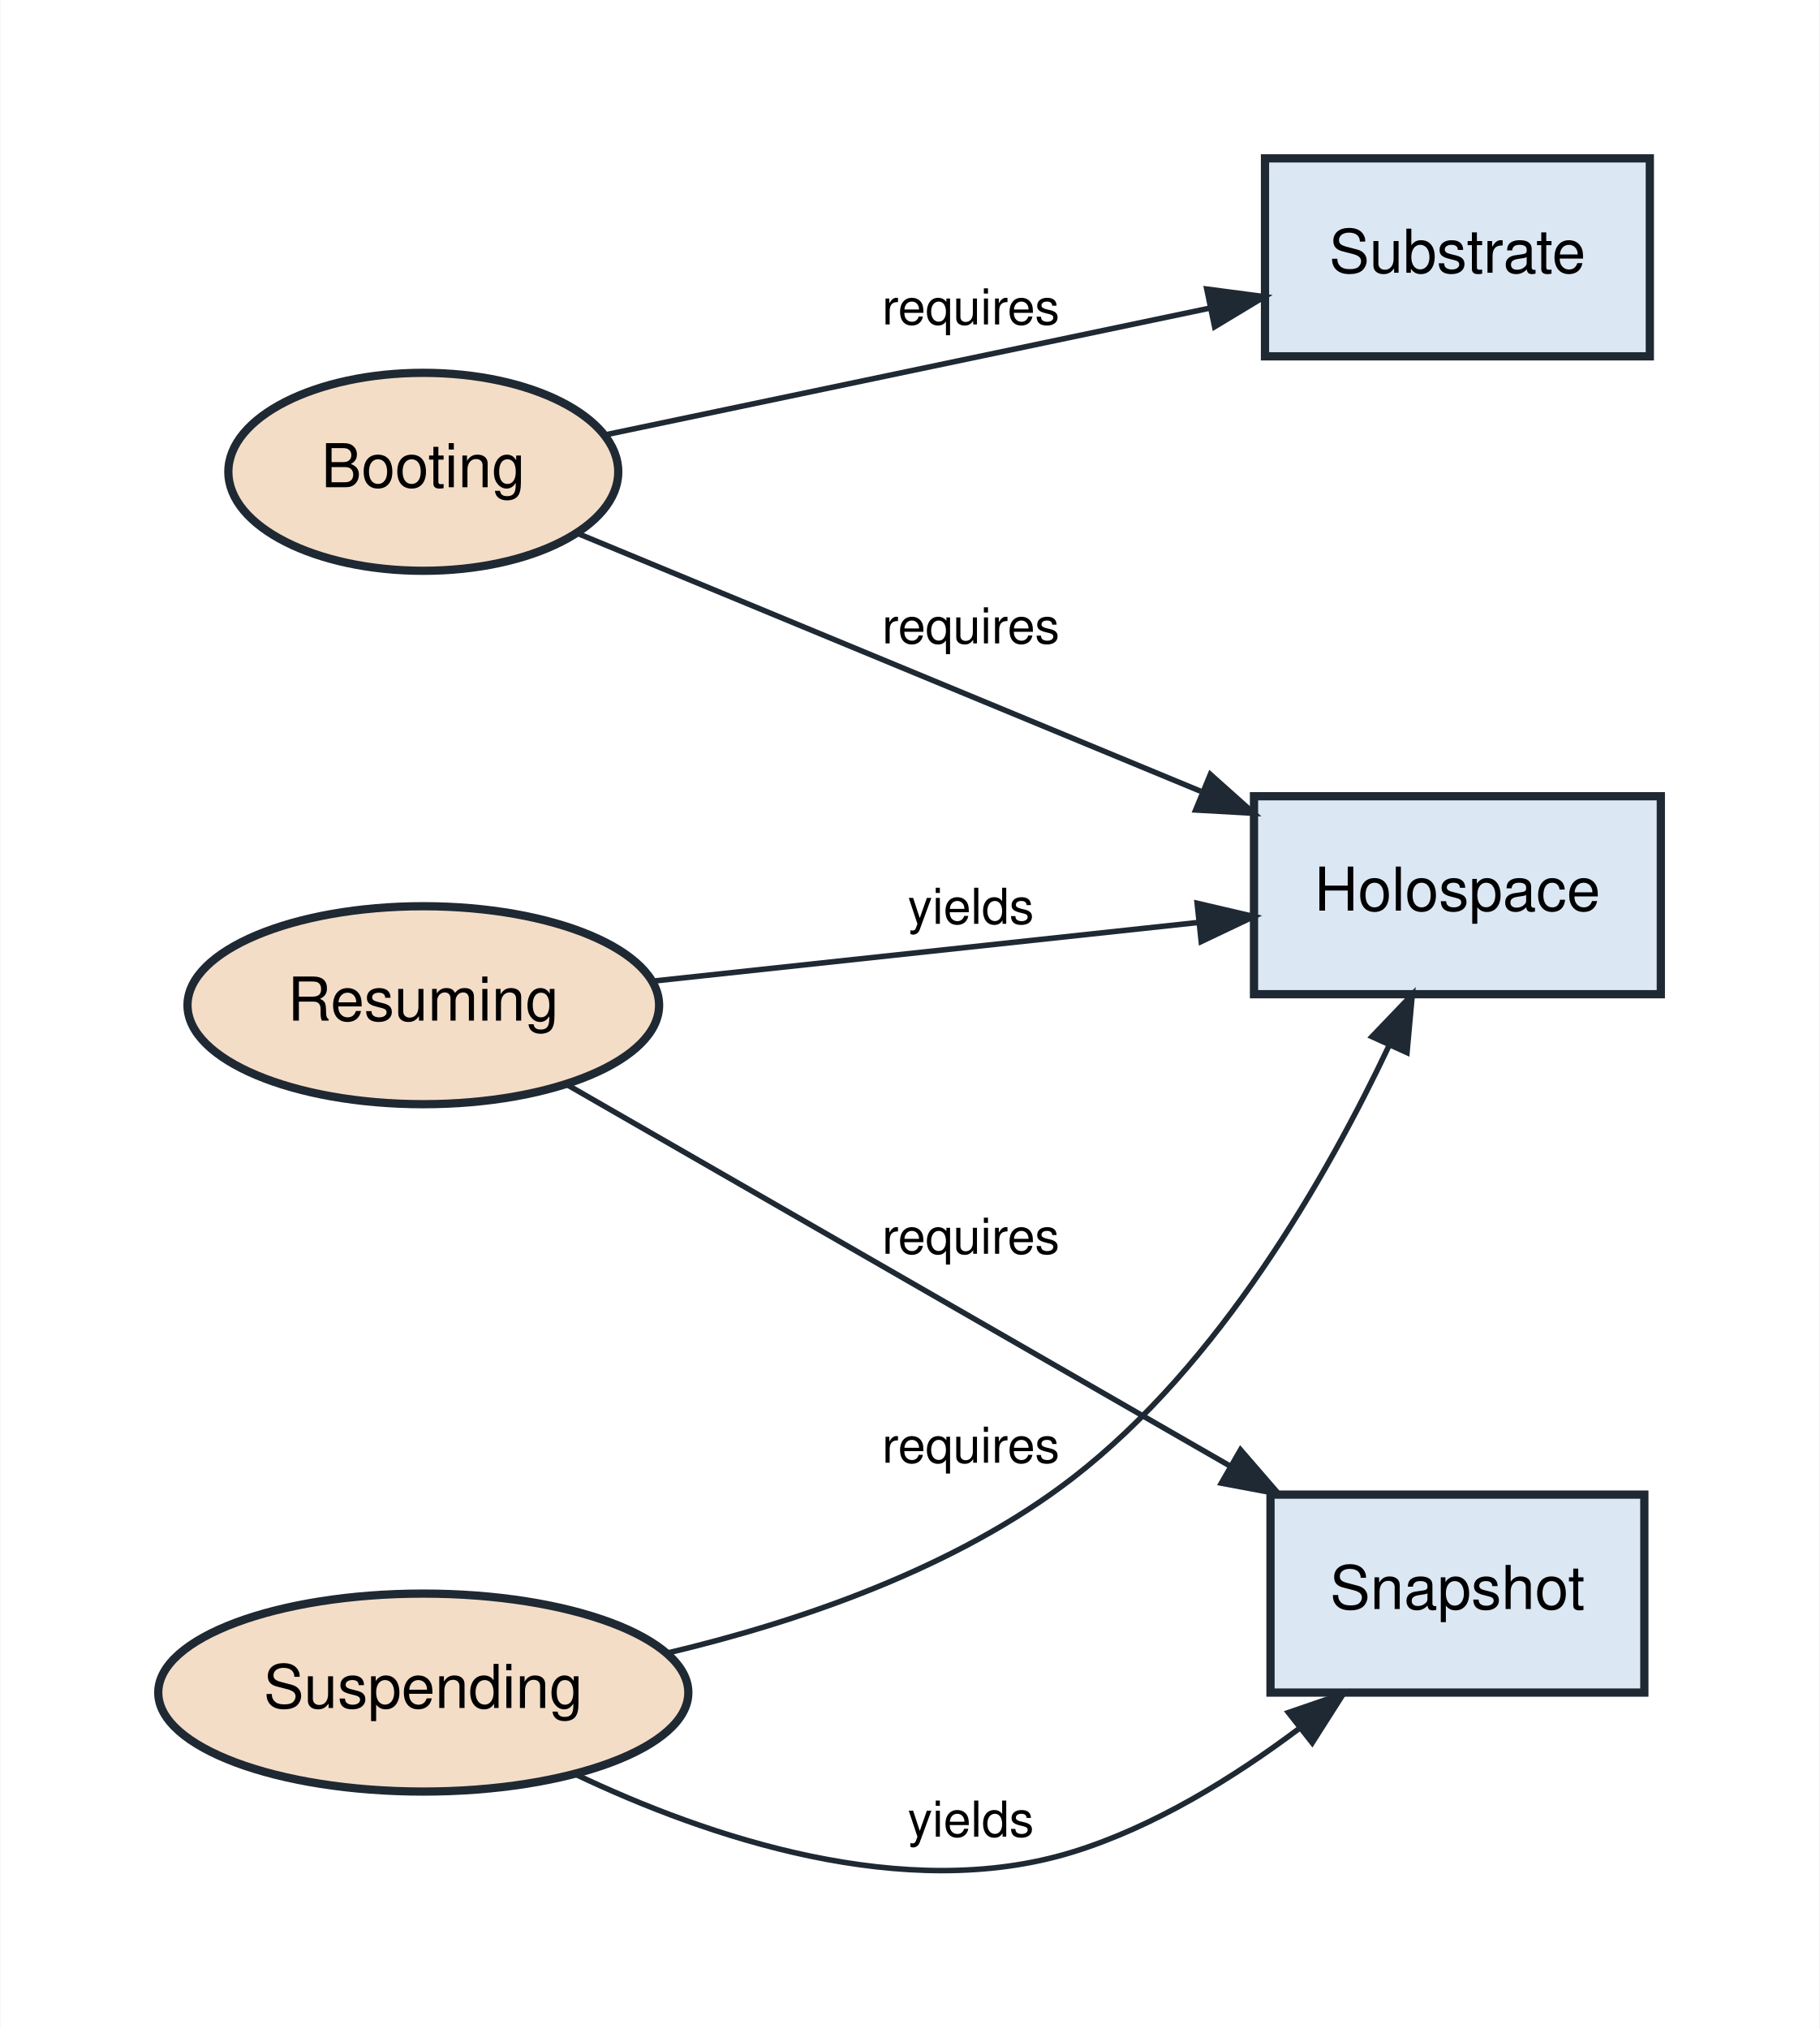
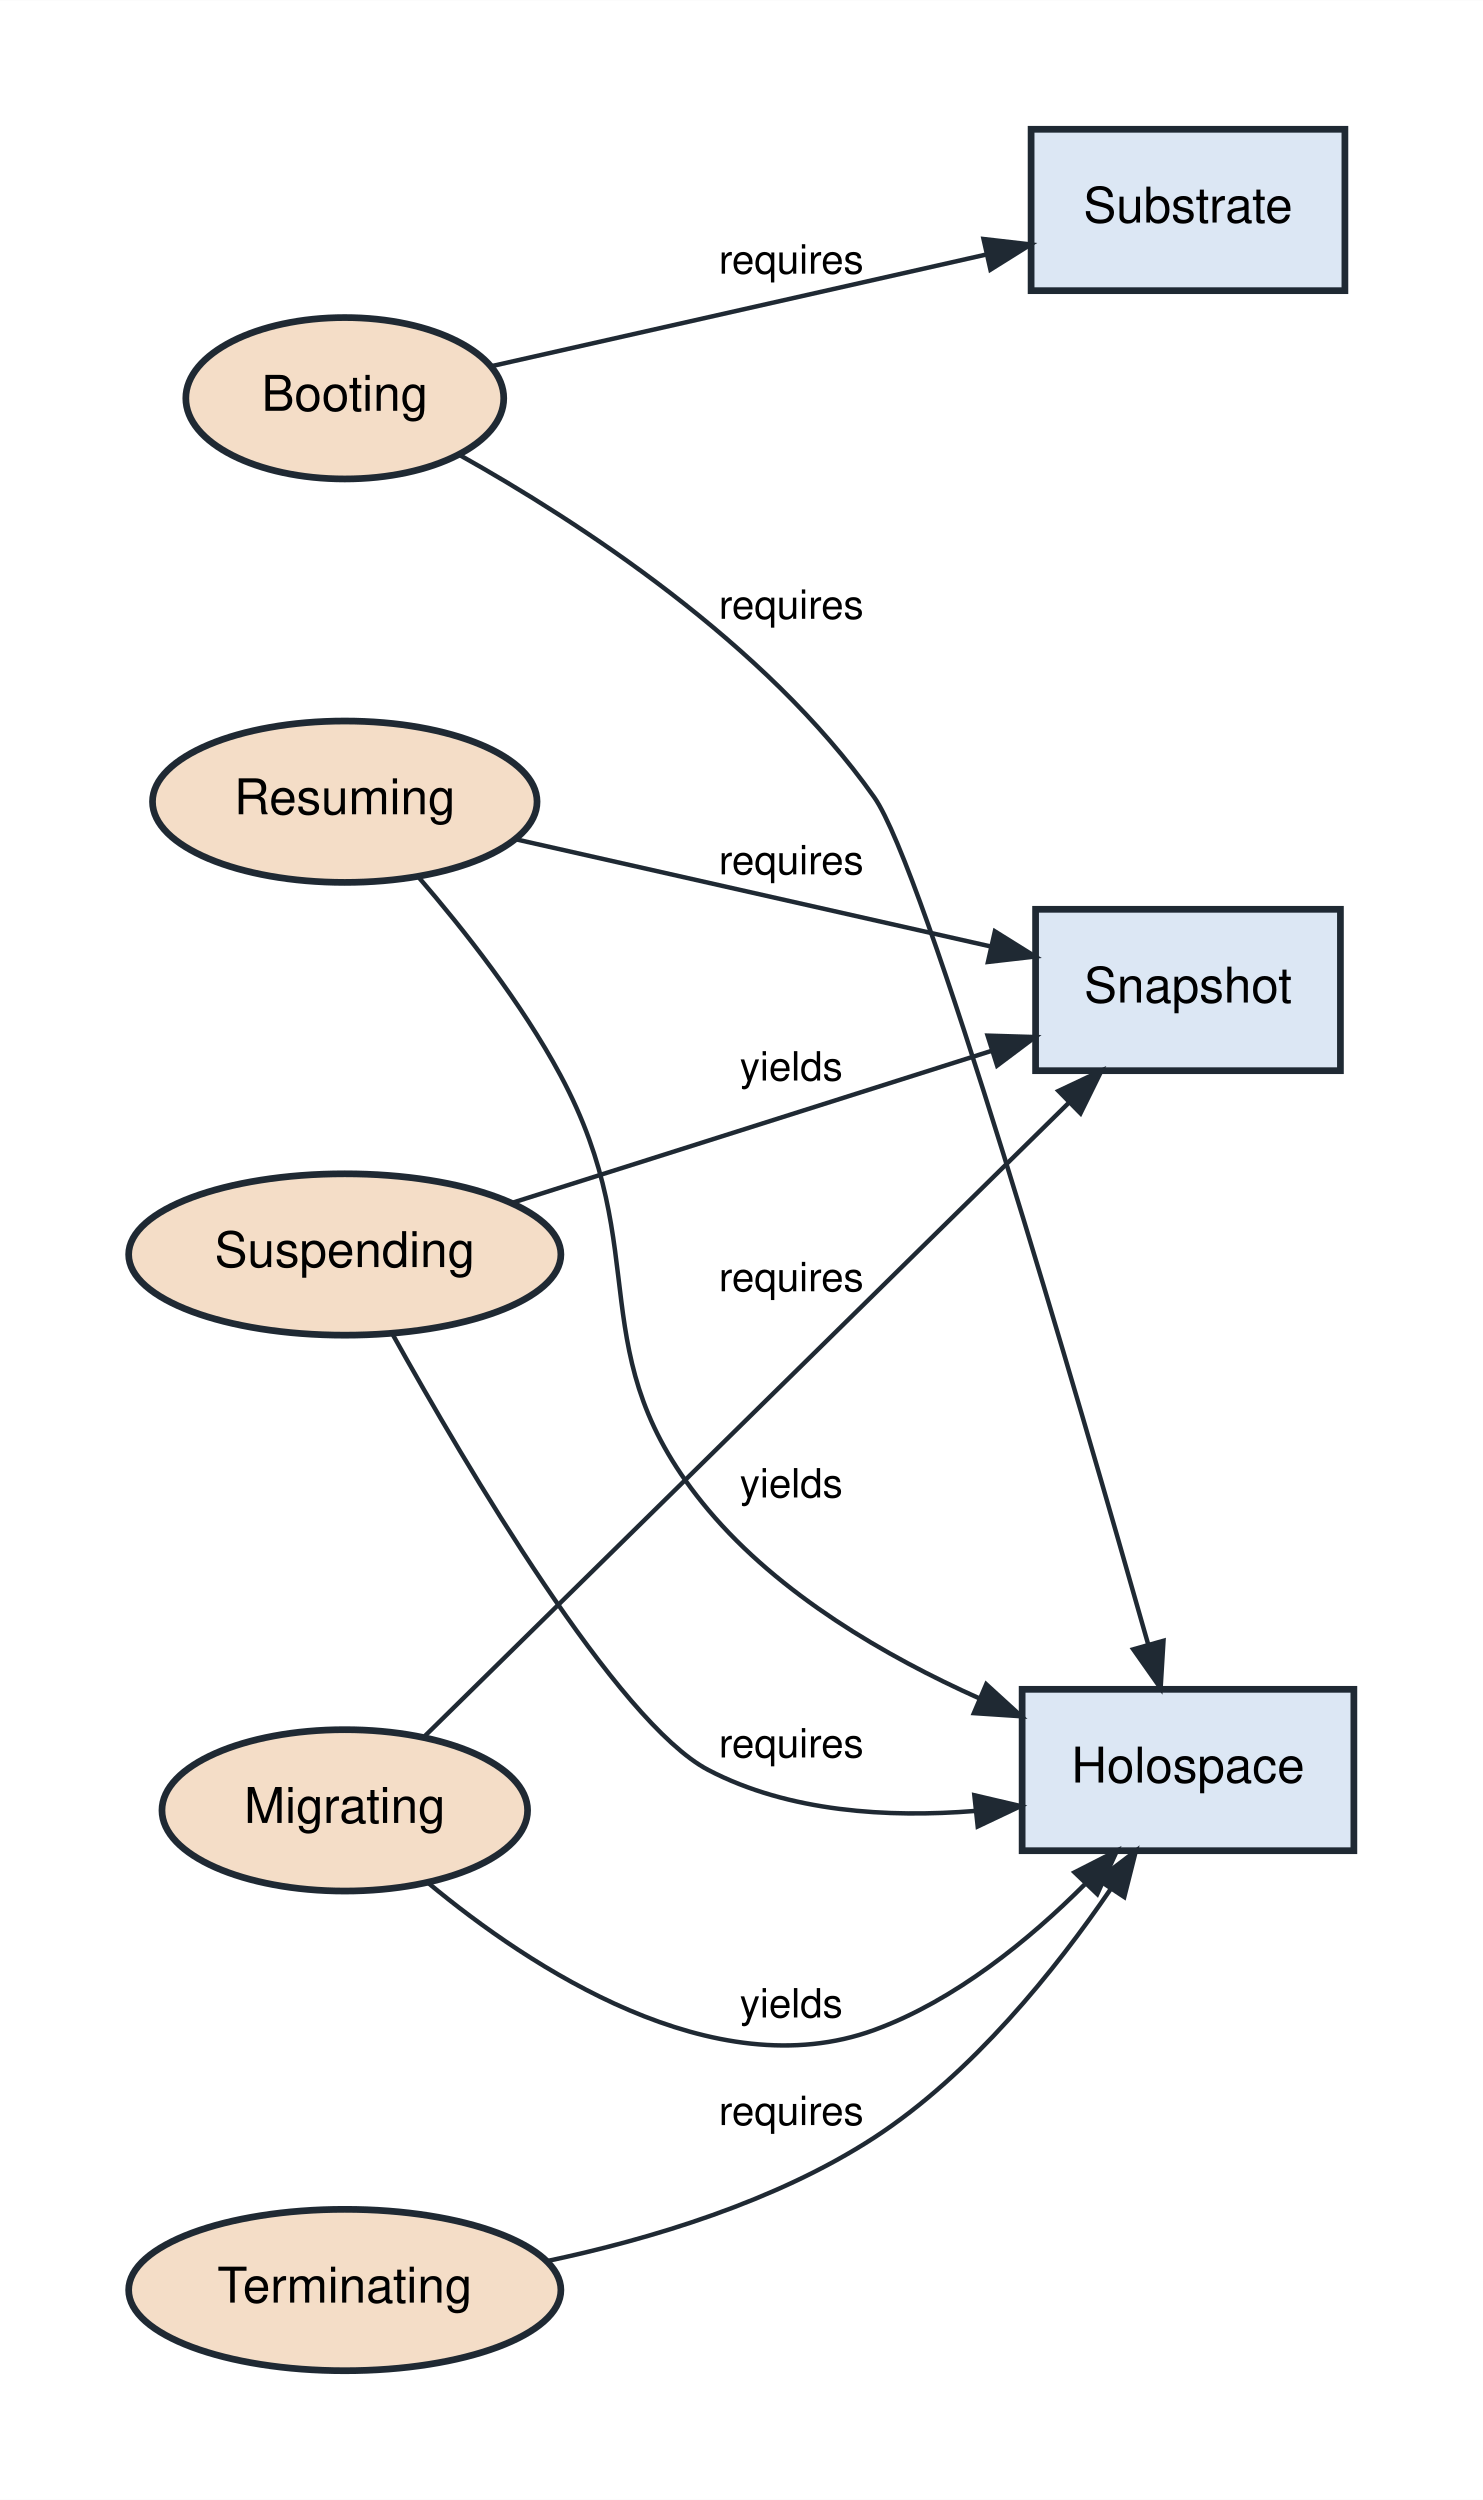
- <svg xmlns="http://www.w3.org/2000/svg" height="369pt" viewBox="0.00 0.00 330.81 368.98" width="331pt">
-   <g class="graph" id="graph0" transform="scale(1 1) rotate(0) translate(28.8 340.18)">
-     <polygon fill="white" points="-28.8,28.8 -28.8,-340.18 302.01,-340.18 302.01,28.8 -28.8,28.8" stroke="transparent" />
+ <svg xmlns="http://www.w3.org/2000/svg" height="558pt" viewBox="0.00 0.00 330.81 557.60" width="331pt">
+   <g class="graph" id="graph0" transform="scale(1 1) rotate(0) translate(28.8 528.8)">
+     <polygon fill="white" points="-28.8,28.8 -28.8,-528.8 302.01,-528.8 302.01,28.8 -28.8,28.8" stroke="transparent" />
    <g class="node" id="node1">
-       <polygon fill="#dce7f4" points="273.21,-195.38 199.21,-195.38 199.21,-159.38 273.21,-159.38 273.21,-195.38" stroke="#1f2933" stroke-width="1.5" />
-       <text class="opm-entity" font-family="Helvetica,sans-Serif" font-size="11.00" text-anchor="middle" x="236.21" y="-174.58">Holospace</text>
+       <polygon fill="#dce7f4" points="273.21,-152 199.21,-152 199.21,-116 273.21,-116 273.21,-152" stroke="#1f2933" stroke-width="1.5" />
+       <text class="opm-entity" font-family="Helvetica,sans-Serif" font-size="11.00" text-anchor="middle" x="236.21" y="-131.2">Holospace</text>
    </g>
    <g class="node" id="node2">
-       <ellipse cx="48.11" cy="-254.38" fill="#f4ddc7" rx="35.46" ry="18" stroke="#1f2933" stroke-width="1.5" />
-       <text class="opm-entity" font-family="Helvetica,sans-Serif" font-size="11.00" text-anchor="middle" x="48.11" y="-251.58">Booting</text>
+       <ellipse cx="48.11" cy="-440" fill="#f4ddc7" rx="35.46" ry="18" stroke="#1f2933" stroke-width="1.5" />
+       <text class="opm-entity" font-family="Helvetica,sans-Serif" font-size="11.00" text-anchor="middle" x="48.11" y="-437.2">Booting</text>
    </g>
    <g class="edge" id="edge1">
-       <path d="M76.17,-243.18C105.84,-230.91 153.96,-211 189.51,-196.29" fill="none" stroke="#1f2933" />
-       <polygon fill="#1f2933" points="191.27,-199.35 199.17,-192.29 188.6,-192.88 191.27,-199.35" stroke="#1f2933" />
-       <text font-family="Helvetica,sans-Serif" font-size="9.00" text-anchor="middle" x="147.71" y="-223.18">requires</text>
+       <path d="M73.77,-427.31C100.3,-412.45 141.92,-385.43 166.21,-351 177.35,-335.22 211.69,-217.1 227.32,-162.06" fill="none" stroke="#1f2933" />
+       <polygon fill="#1f2933" points="230.74,-162.83 230.1,-152.25 224,-160.92 230.74,-162.83" stroke="#1f2933" />
+       <text font-family="Helvetica,sans-Serif" font-size="9.00" text-anchor="middle" x="147.71" y="-390.8">requires</text>
+     </g>
+     <g class="node" id="node8">
+       <polygon fill="#dce7f4" points="271.21,-500 201.21,-500 201.21,-464 271.21,-464 271.21,-500" stroke="#1f2933" stroke-width="1.5" />
+       <text class="opm-entity" font-family="Helvetica,sans-Serif" font-size="11.00" text-anchor="middle" x="236.21" y="-479.2">Substrate</text>
+     </g>
+     <g class="edge" id="edge2">
+       <path d="M81.1,-447.22C111.43,-454.06 157.25,-464.4 191.05,-472.03" fill="none" stroke="#1f2933" />
+       <polygon fill="#1f2933" points="190.6,-475.52 201.12,-474.31 192.14,-468.69 190.6,-475.52" stroke="#1f2933" />
+       <text font-family="Helvetica,sans-Serif" font-size="9.00" text-anchor="middle" x="147.71" y="-467.8">requires</text>
+     </g>
+     <g class="node" id="node3">
+       <ellipse cx="48.11" cy="-249" fill="#f4ddc7" rx="48.21" ry="18" stroke="#1f2933" stroke-width="1.5" />
+       <text class="opm-entity" font-family="Helvetica,sans-Serif" font-size="11.00" text-anchor="middle" x="48.11" y="-246.2">Suspending</text>
+     </g>
+     <g class="edge" id="edge3">
+       <path d="M58.77,-231.21C75.24,-201.64 108.94,-144.59 129.21,-134 147.19,-124.61 169.33,-123.31 188.72,-124.87" fill="none" stroke="#1f2933" />
+       <polygon fill="#1f2933" points="188.55,-128.37 198.87,-125.95 189.3,-121.41 188.55,-128.37" stroke="#1f2933" />
+       <text font-family="Helvetica,sans-Serif" font-size="9.00" text-anchor="middle" x="147.71" y="-136.8">requires</text>
+     </g>
+     <g class="node" id="node7">
+       <polygon fill="#dce7f4" points="270.21,-326 202.21,-326 202.21,-290 270.21,-290 270.21,-326" stroke="#1f2933" stroke-width="1.5" />
+       <text class="opm-entity" font-family="Helvetica,sans-Serif" font-size="11.00" text-anchor="middle" x="236.21" y="-305.2">Snapshot</text>
+     </g>
+     <g class="edge" id="edge4">
+       <path d="M85.43,-260.52C116.11,-270.24 160.09,-284.18 192.46,-294.45" fill="none" stroke="#1f2933" />
+       <polygon fill="#1f2933" points="191.51,-297.82 202.1,-297.5 193.63,-291.14 191.51,-297.82" stroke="#1f2933" />
+       <text font-family="Helvetica,sans-Serif" font-size="9.00" text-anchor="middle" x="147.71" y="-287.8">yields</text>
+     </g>
+     <g class="node" id="node4">
+       <ellipse cx="48.11" cy="-350" fill="#f4ddc7" rx="42.89" ry="18" stroke="#1f2933" stroke-width="1.5" />
+       <text class="opm-entity" font-family="Helvetica,sans-Serif" font-size="11.00" text-anchor="middle" x="48.11" y="-347.2">Resuming</text>
+     </g>
+     <g class="edge" id="edge6">
+       <path d="M64.56,-333.18C74.66,-321.48 87.54,-305.15 96.21,-289 117.76,-248.88 99.91,-226.86 129.21,-192 145.08,-173.13 168.71,-159.36 189.64,-149.99" fill="none" stroke="#1f2933" />
+       <polygon fill="#1f2933" points="191.2,-153.13 199.02,-145.99 188.45,-146.69 191.2,-153.13" stroke="#1f2933" />
+       <text font-family="Helvetica,sans-Serif" font-size="9.00" text-anchor="middle" x="147.71" y="-194.8">yields</text>
+     </g>
+     <g class="edge" id="edge5">
+       <path d="M86.32,-341.6C116.85,-334.71 160.12,-324.95 192.15,-317.72" fill="none" stroke="#1f2933" />
+       <polygon fill="#1f2933" points="193.13,-321.08 202.12,-315.47 191.59,-314.26 193.13,-321.08" stroke="#1f2933" />
+       <text font-family="Helvetica,sans-Serif" font-size="9.00" text-anchor="middle" x="147.71" y="-333.8">requires</text>
+     </g>
+     <g class="node" id="node5">
+       <ellipse cx="48.11" cy="-125" fill="#f4ddc7" rx="40.78" ry="18" stroke="#1f2933" stroke-width="1.5" />
+       <text class="opm-entity" font-family="Helvetica,sans-Serif" font-size="11.00" text-anchor="middle" x="48.11" y="-122.2">Migrating</text>
+     </g>
+     <g class="edge" id="edge8">
+       <path d="M66.76,-108.77C89.5,-89.91 130.39,-62.94 166.21,-76 184.23,-82.57 200.82,-96.14 213.2,-108.51" fill="none" stroke="#1f2933" />
+       <polygon fill="#1f2933" points="210.91,-111.17 220.35,-115.98 215.97,-106.33 210.91,-111.17" stroke="#1f2933" />
+       <text font-family="Helvetica,sans-Serif" font-size="9.00" text-anchor="middle" x="147.71" y="-78.8">yields</text>
+     </g>
+     <g class="edge" id="edge7">
+       <path d="M65.95,-141.56C98.67,-173.73 170.97,-244.83 209.64,-282.86" fill="none" stroke="#1f2933" />
+       <polygon fill="#1f2933" points="207.32,-285.48 216.91,-290 212.23,-280.49 207.32,-285.48" stroke="#1f2933" />
+       <text font-family="Helvetica,sans-Serif" font-size="9.00" text-anchor="middle" x="147.71" y="-240.8">requires</text>
    </g>
    <g class="node" id="node6">
-       <polygon fill="#dce7f4" points="271.21,-311.38 201.21,-311.38 201.21,-275.38 271.21,-275.38 271.21,-311.38" stroke="#1f2933" stroke-width="1.5" />
-       <text class="opm-entity" font-family="Helvetica,sans-Serif" font-size="11.00" text-anchor="middle" x="236.21" y="-290.58">Substrate</text>
+       <ellipse cx="48.11" cy="-18" fill="#f4ddc7" rx="48.21" ry="18" stroke="#1f2933" stroke-width="1.5" />
+       <text class="opm-entity" font-family="Helvetica,sans-Serif" font-size="11.00" text-anchor="middle" x="48.11" y="-15.2">Terminating</text>
    </g>
-     <g class="edge" id="edge2">
-       <path d="M81.1,-261.08C111.43,-267.44 157.25,-277.04 191.05,-284.12" fill="none" stroke="#1f2933" />
-       <polygon fill="#1f2933" points="190.62,-287.61 201.12,-286.23 192.05,-280.76 190.62,-287.61" stroke="#1f2933" />
-       <text font-family="Helvetica,sans-Serif" font-size="9.00" text-anchor="middle" x="147.71" y="-281.18">requires</text>
-     </g>
-     <g class="node" id="node3">
-       <ellipse cx="48.11" cy="-32.38" fill="#f4ddc7" rx="48.21" ry="18" stroke="#1f2933" stroke-width="1.5" />
-       <text class="opm-entity" font-family="Helvetica,sans-Serif" font-size="11.00" text-anchor="middle" x="48.11" y="-29.58">Suspending</text>
-     </g>
-     <g class="edge" id="edge3">
-       <path d="M92.5,-39.57C116.14,-45.17 144.84,-54.88 166.21,-71.38 192.94,-92.02 212.46,-126.12 223.79,-150.06" fill="none" stroke="#1f2933" />
-       <polygon fill="#1f2933" points="220.67,-151.66 228,-159.31 227.04,-148.76 220.67,-151.66" stroke="#1f2933" />
-       <text font-family="Helvetica,sans-Serif" font-size="9.00" text-anchor="middle" x="147.71" y="-74.18">requires</text>
-     </g>
-     <g class="node" id="node5">
-       <polygon fill="#dce7f4" points="270.21,-68.38 202.21,-68.38 202.21,-32.38 270.21,-32.38 270.21,-68.38" stroke="#1f2933" stroke-width="1.5" />
-       <text class="opm-entity" font-family="Helvetica,sans-Serif" font-size="11.00" text-anchor="middle" x="236.21" y="-47.58">Snapshot</text>
-     </g>
-     <g class="edge" id="edge4">
-       <path d="M75.85,-17.49C99.74,-6.14 135.59,6.06 166.21,-3.38 181.04,-7.95 195.53,-16.91 207.37,-25.8" fill="none" stroke="#1f2933" />
-       <polygon fill="#1f2933" points="205.47,-28.75 215.49,-32.19 209.8,-23.25 205.47,-28.75" stroke="#1f2933" />
-       <text font-family="Helvetica,sans-Serif" font-size="9.00" text-anchor="middle" x="147.71" y="-6.18">yields</text>
-     </g>
-     <g class="node" id="node4">
-       <ellipse cx="48.11" cy="-157.38" fill="#f4ddc7" rx="42.89" ry="18" stroke="#1f2933" stroke-width="1.5" />
-       <text class="opm-entity" font-family="Helvetica,sans-Serif" font-size="11.00" text-anchor="middle" x="48.11" y="-154.58">Resuming</text>
-     </g>
-     <g class="edge" id="edge6">
-       <path d="M89.95,-161.77C119.14,-164.91 158.47,-169.13 188.84,-172.4" fill="none" stroke="#1f2933" />
-       <polygon fill="#1f2933" points="188.87,-175.92 199.18,-173.51 189.61,-168.96 188.87,-175.92" stroke="#1f2933" />
-       <text font-family="Helvetica,sans-Serif" font-size="9.00" text-anchor="middle" x="147.71" y="-172.18">yields</text>
-     </g>
-     <g class="edge" id="edge5">
-       <path d="M74.21,-142.95C105.12,-125.17 158.04,-94.75 194.73,-73.65" fill="none" stroke="#1f2933" />
-       <polygon fill="#1f2933" points="196.76,-76.52 203.69,-68.51 193.27,-70.46 196.76,-76.52" stroke="#1f2933" />
-       <text font-family="Helvetica,sans-Serif" font-size="9.00" text-anchor="middle" x="147.71" y="-112.18">requires</text>
+     <g class="edge" id="edge9">
+       <path d="M93.14,-24.44C116.28,-29.32 144.3,-37.74 166.21,-52 188.06,-66.22 206.66,-89.43 219.02,-107.53" fill="none" stroke="#1f2933" />
+       <polygon fill="#1f2933" points="216.15,-109.53 224.58,-115.95 221.99,-105.67 216.15,-109.53" stroke="#1f2933" />
+       <text font-family="Helvetica,sans-Serif" font-size="9.00" text-anchor="middle" x="147.71" y="-54.8">requires</text>
    </g>
  </g>
</svg>
